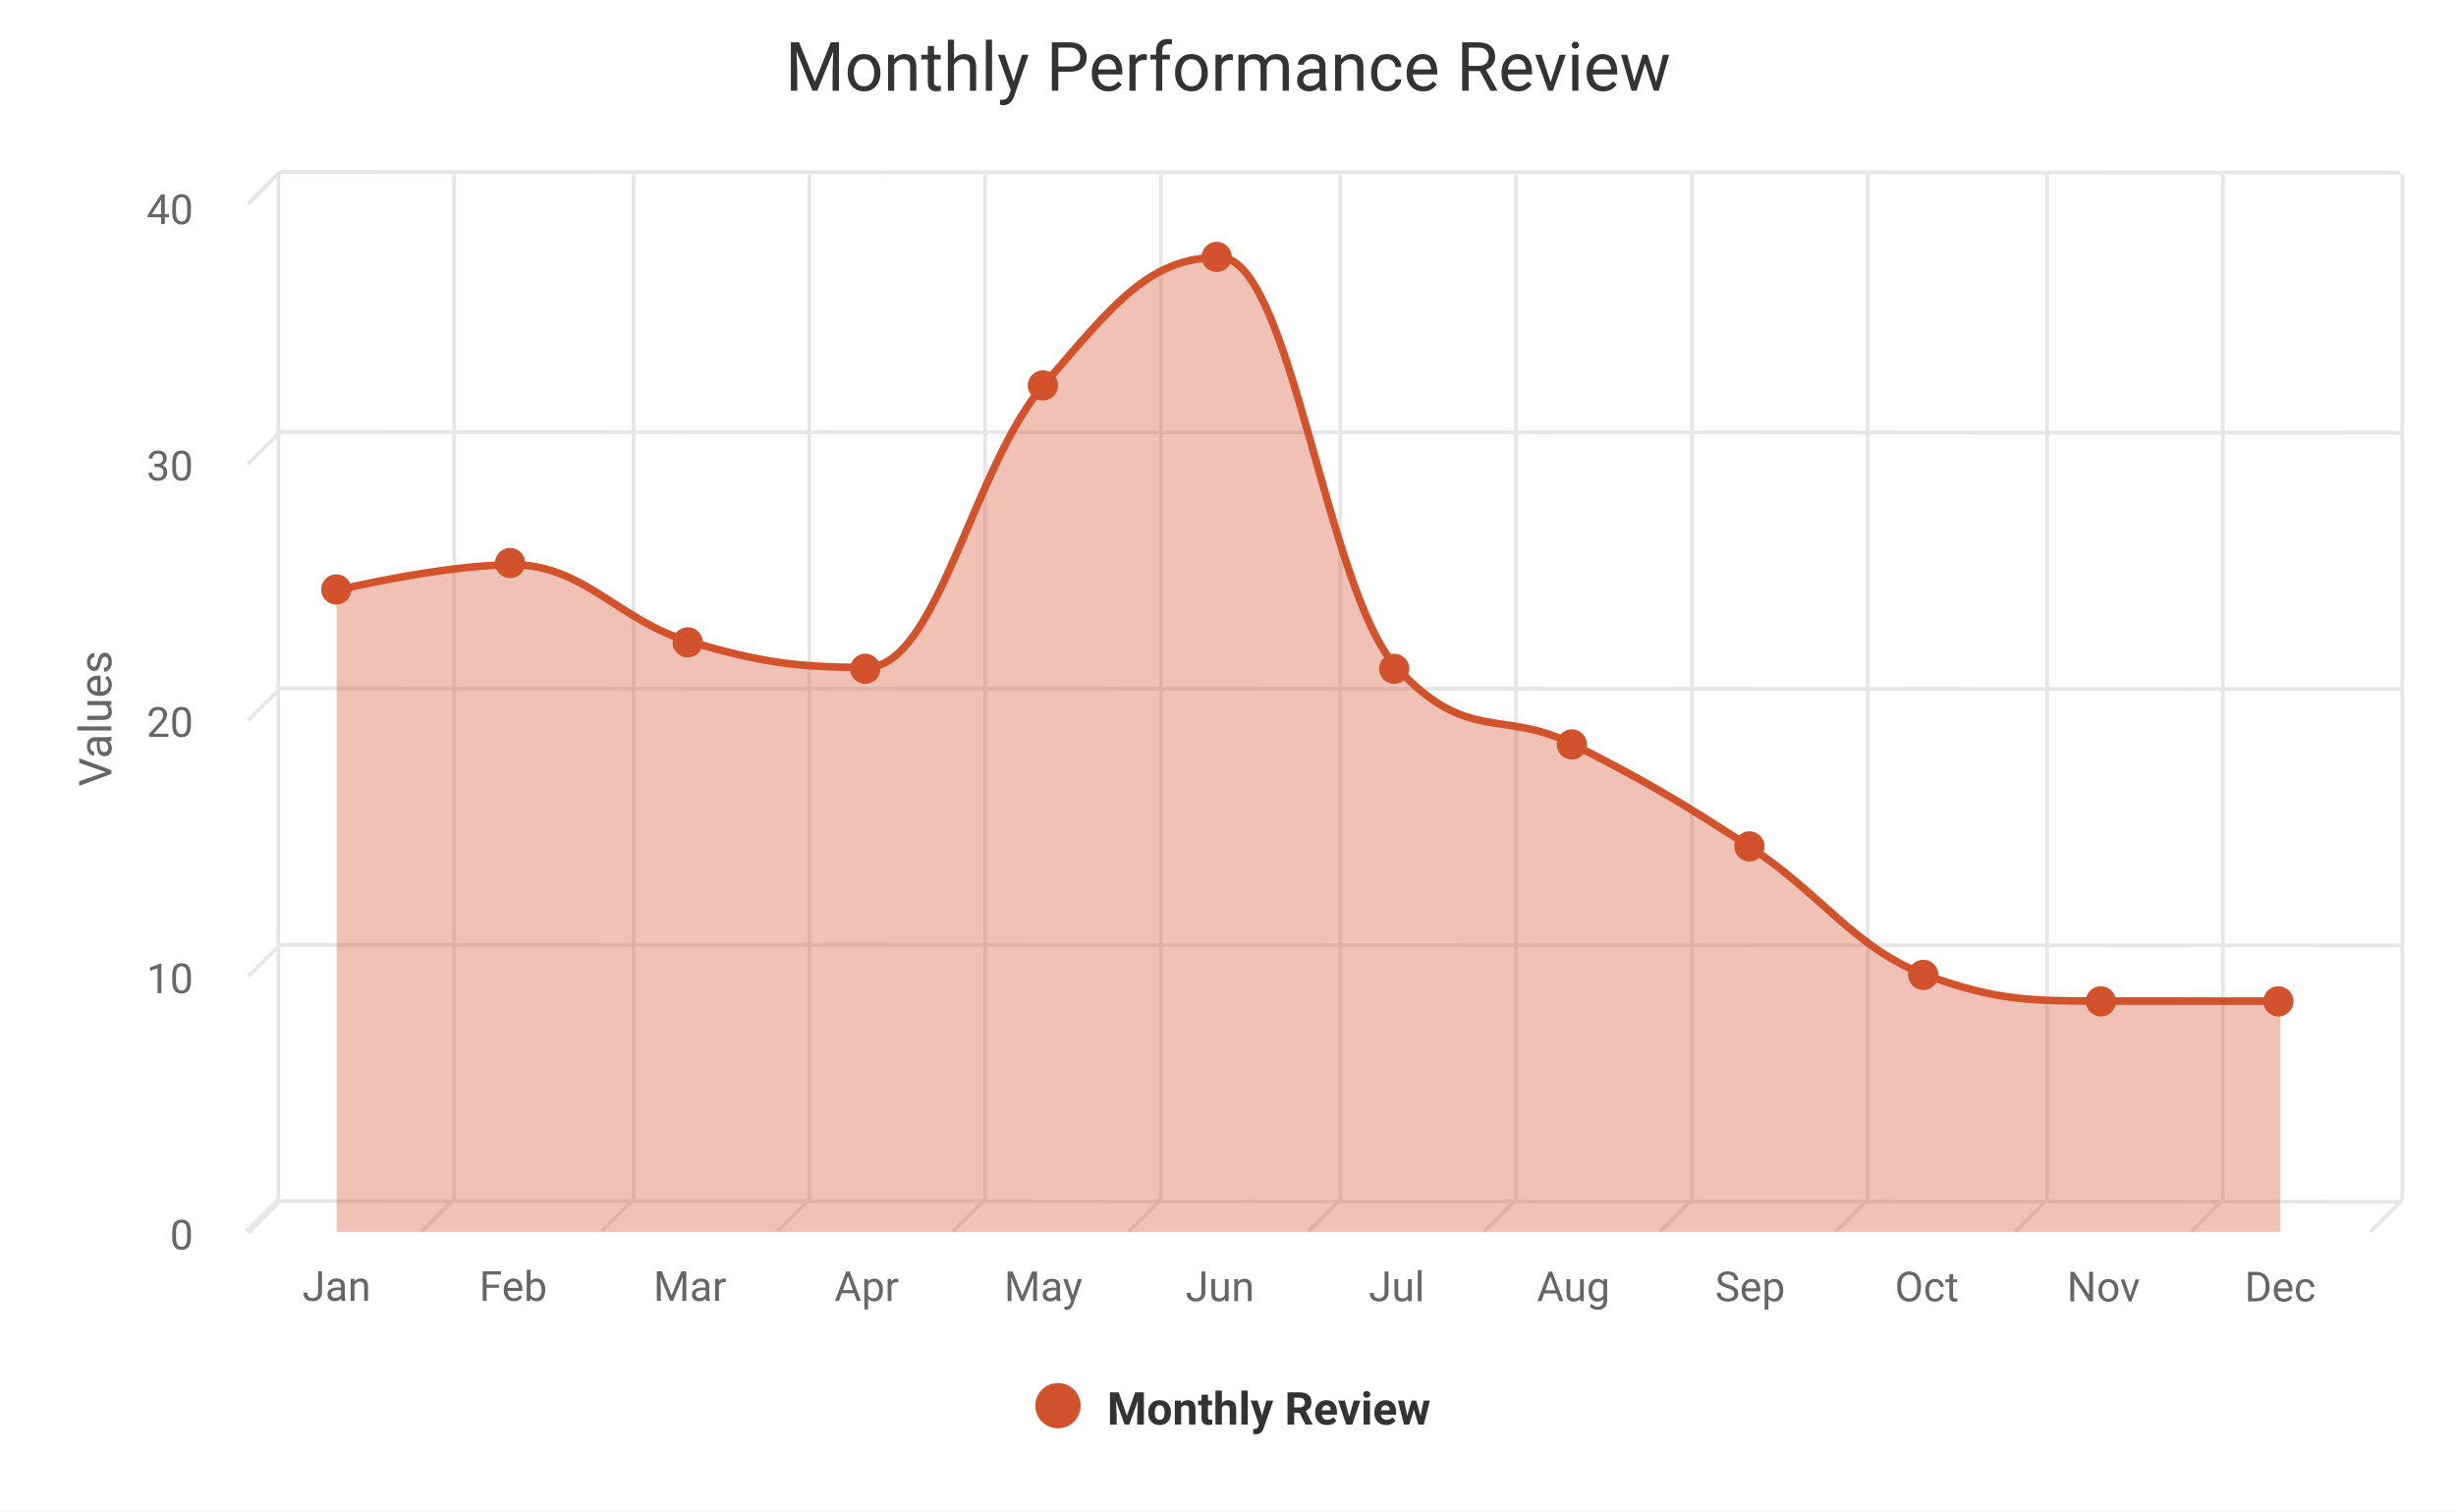
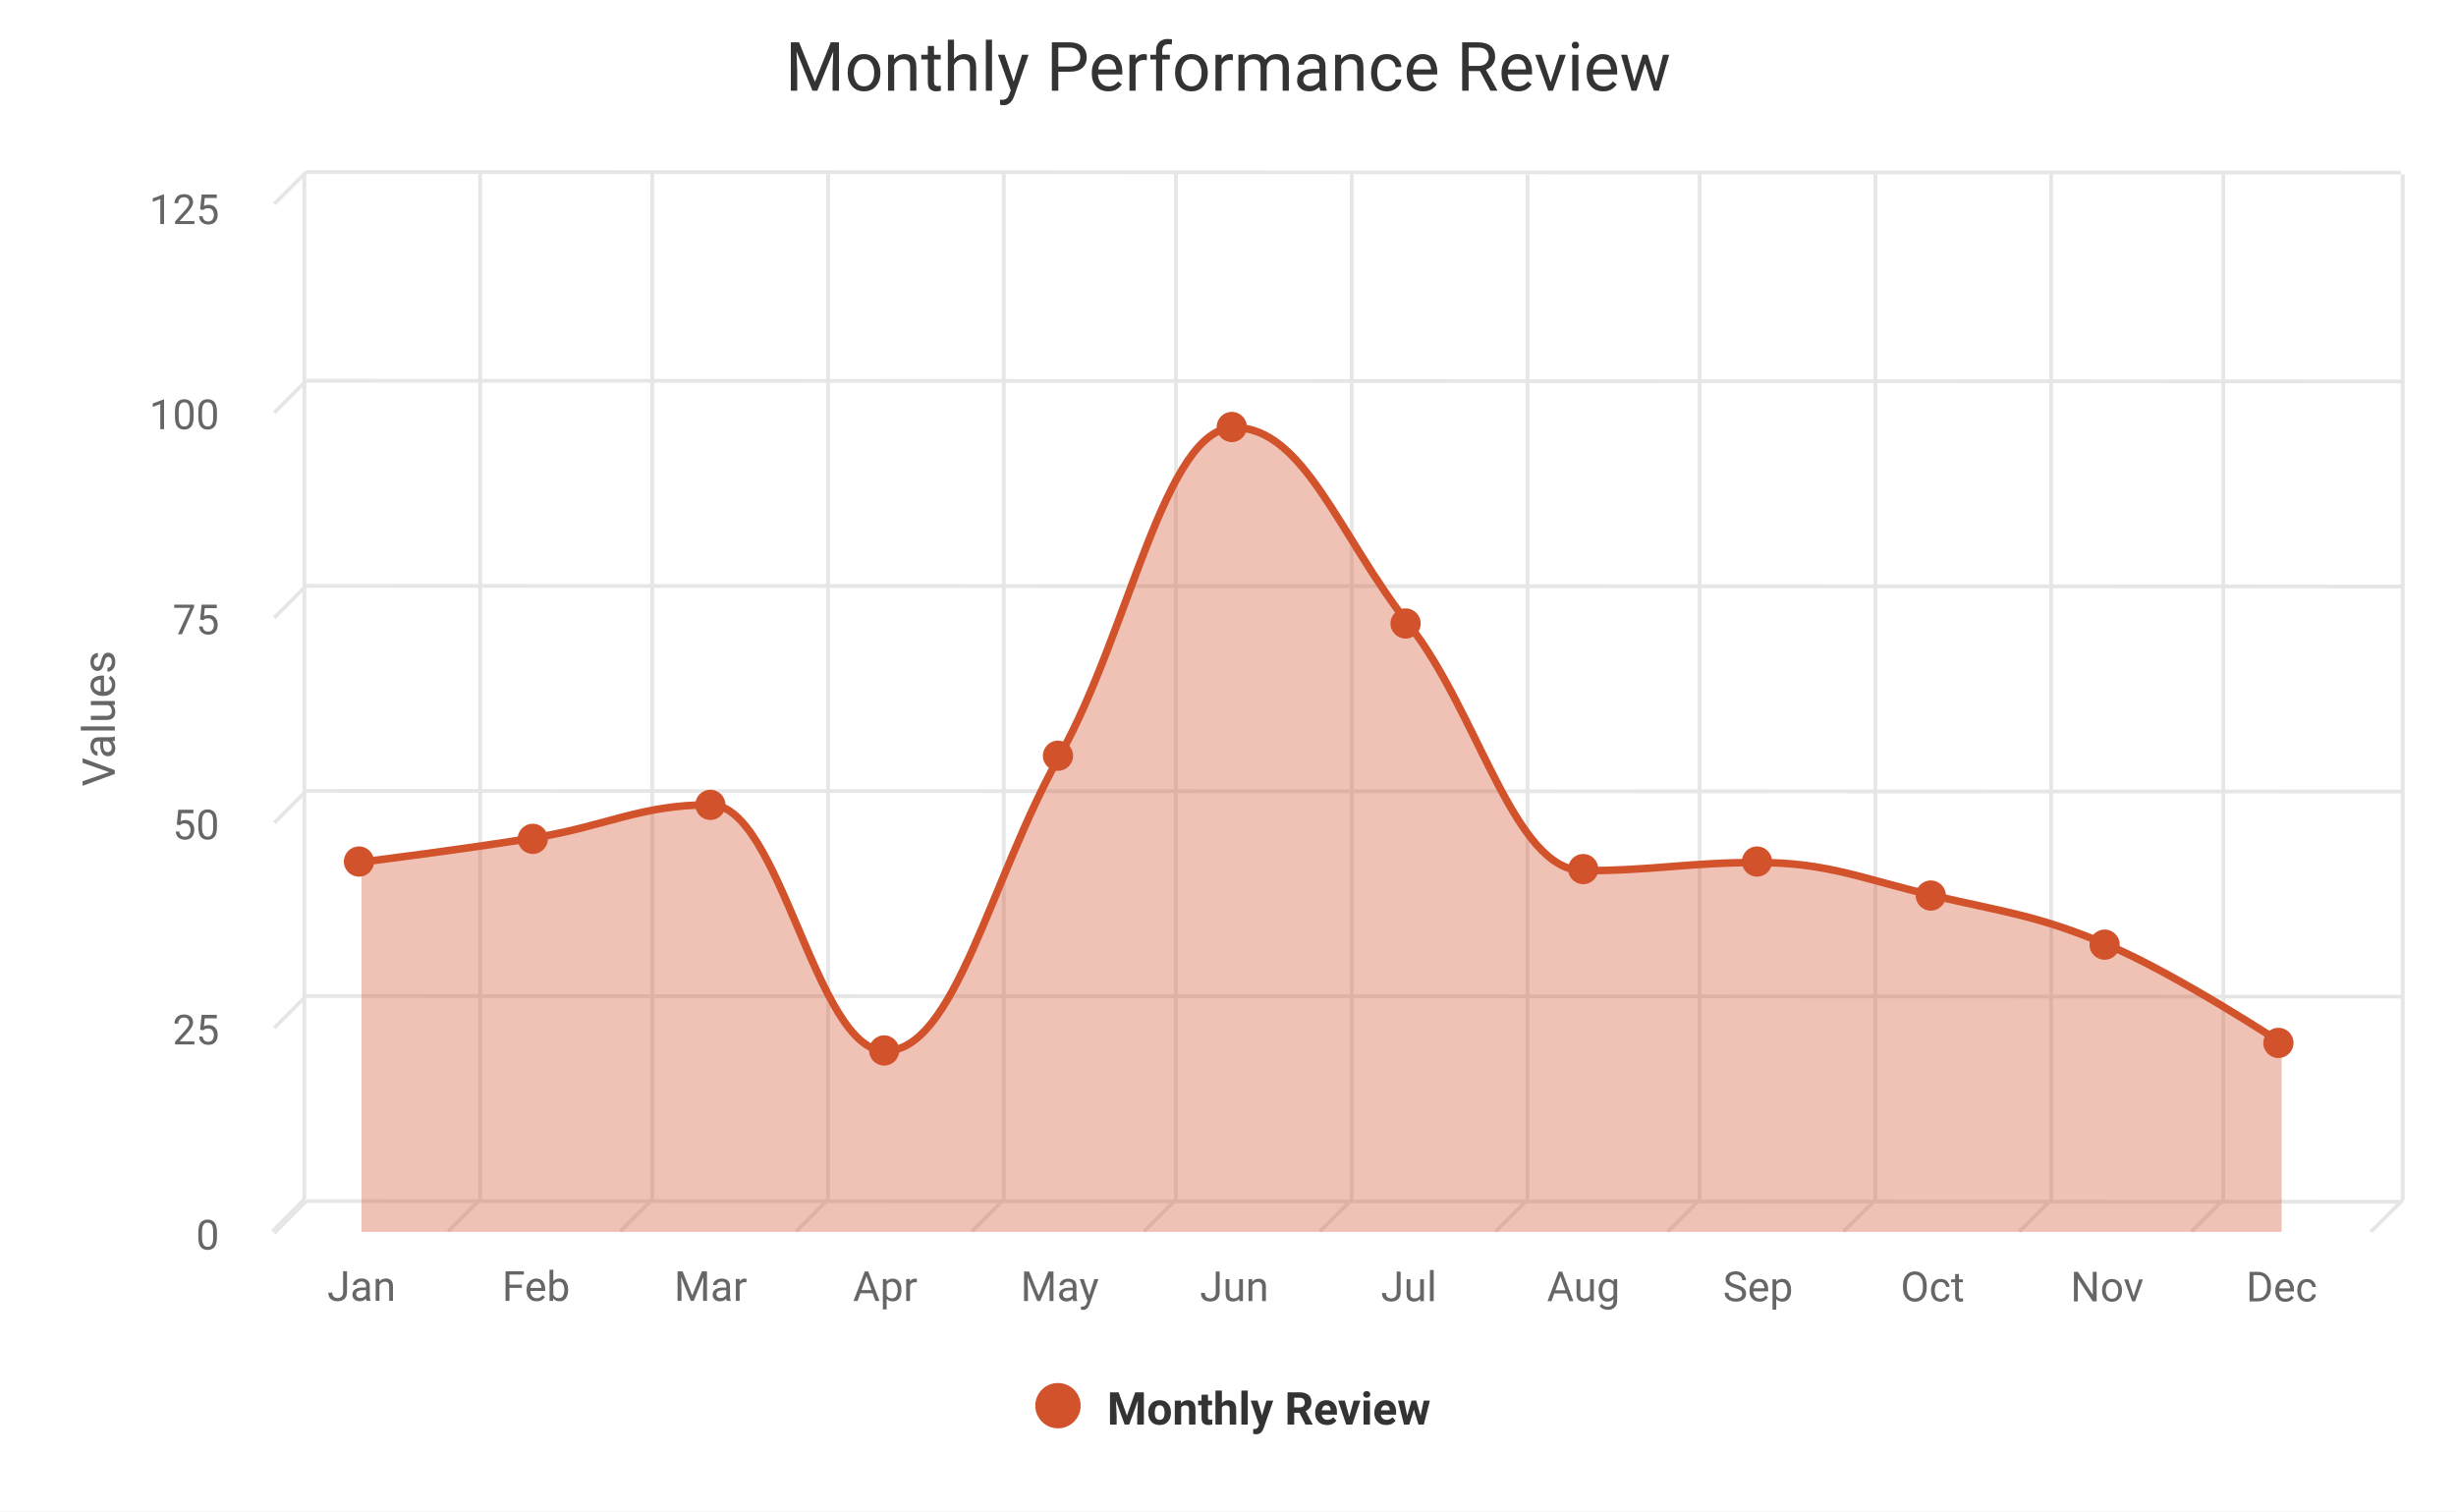
<svg xmlns="http://www.w3.org/2000/svg" version="1.1" class="highcharts-root" style="font-family: Roboto; font-size: 12px;" width="650" height="400" viewBox="0 0 650 400" aria-label="Interactive chart" aria-hidden="false">
  <defs aria-hidden="true">
-     <clipPath id="highcharts-rqmbkfw-4270-">
+     <clipPath id="highcharts-jren4wh-805-">
      <rect x="0" y="0" width="650" height="400" fill="none" />
    </clipPath>
-     <clipPath id="highcharts-rqmbkfw-4283-">
+     <clipPath id="highcharts-jren4wh-818-">
      <rect x="0" y="0" width="650" height="400" fill="none" />
    </clipPath>
  </defs>
  <rect fill="#ffffff" class="highcharts-background" x="0" y="0" width="650" height="400" rx="0" ry="0" aria-hidden="true" />
  <g stroke-linejoin="round" class="highcharts-3d-frame highcharts-3d-frame-bottom" data-z-index="-1000" aria-hidden="true">
-     <path fill="none" d="M 64.723 326.798 L 626.85 326.969 L 635.325 318.495 L 73.198 318.324 Z" visibility="hidden" />
-     <path fill="none" d="M 74.15 317.372 L 635.308 317.543 L 626.85 326 L 65.692 325.829 Z" />
-     <path fill="none" d="M 64.723 326.798 L 73.198 318.324 L 74.15 317.372 L 65.692 325.829 Z" visibility="hidden" />
-     <path fill="none" d="M 635.325 318.495 L 626.85 326.969 L 626.85 326 L 635.308 317.543 Z" />
-     <path fill="none" d="M 626.85 326.969 L 64.723 326.798 L 65.692 325.829 L 626.85 326 Z" />
-     <path fill="none" d="M 73.198 318.324 L 635.325 318.495 L 635.308 317.543 L 74.15 317.372 Z" visibility="hidden" />
+     <path fill="none" d="M 71.613 326.8 L 626.96 326.969 L 635.435 318.495 L 80.088 318.326 Z" visibility="hidden" />
+     <path fill="none" d="M 81.04 317.374 L 635.418 317.543 L 626.96 326 L 72.582 325.831 Z" />
+     <path fill="none" d="M 71.613 326.8 L 80.088 318.326 L 81.04 317.374 L 72.582 325.831 Z" visibility="hidden" />
+     <path fill="none" d="M 635.435 318.495 L 626.96 326.969 L 626.96 326 L 635.418 317.543 Z" />
+     <path fill="none" d="M 626.96 326.969 L 71.613 326.8 L 72.582 325.831 L 626.96 326 Z" />
+     <path fill="none" d="M 80.088 318.326 L 635.435 318.495 L 635.418 317.543 L 81.04 317.374 Z" visibility="hidden" />
  </g>
  <g stroke-linejoin="round" class="highcharts-3d-frame highcharts-3d-frame-left" data-z-index="-1000" aria-hidden="true">
-     <path fill="none" d="M 64.723 326.798 L 65.692 325.829 L 74.15 317.372 L 73.198 318.324 Z" visibility="hidden" />
-     <path fill="none" d="M 73.198 45.983 L 74.15 46 L 65.692 54.457 L 64.723 54.457 Z" />
-     <path fill="none" d="M 73.198 318.324 L 73.198 45.983 L 64.723 54.457 L 64.723 326.798 Z" visibility="hidden" />
-     <path fill="none" d="M 74.15 46 L 74.15 317.372 L 65.692 325.829 L 65.692 54.457 Z" />
-     <path fill="none" d="M 64.723 326.798 L 64.723 54.457 L 65.692 54.457 L 65.692 325.829 Z" />
-     <path fill="none" d="M 73.198 45.983 L 73.198 318.324 L 74.15 317.372 L 74.15 46 Z" visibility="hidden" />
+     <path fill="none" d="M 71.613 326.8 L 72.582 325.831 L 81.04 317.374 L 80.088 318.326 Z" visibility="hidden" />
+     <path fill="none" d="M 80.088 45.983 L 81.04 46 L 72.582 54.457 L 71.613 54.457 Z" />
+     <path fill="none" d="M 80.088 318.326 L 80.088 45.983 L 71.613 54.457 L 71.613 326.8 Z" visibility="hidden" />
+     <path fill="none" d="M 81.04 46 L 81.04 317.374 L 72.582 325.831 L 72.582 54.457 Z" />
+     <path fill="none" d="M 71.613 326.8 L 71.613 54.457 L 72.582 54.457 L 72.582 325.831 Z" />
+     <path fill="none" d="M 80.088 45.983 L 80.088 318.326 L 81.04 317.374 L 81.04 46 Z" visibility="hidden" />
  </g>
  <g stroke-linejoin="round" class="highcharts-3d-frame highcharts-3d-frame-back" data-z-index="-1000" aria-hidden="true">
-     <path fill="none" d="M 635.325 318.495 L 73.198 318.324 L 74.15 317.372 L 635.308 317.543 Z" visibility="hidden" />
-     <path fill="none" d="M 73.198 45.983 L 635.325 46.154 L 635.308 46.171 L 74.15 46 Z" />
-     <path fill="none" d="M 73.198 318.324 L 73.198 45.983 L 74.15 46 L 74.15 317.372 Z" visibility="hidden" />
-     <path fill="none" d="M 635.325 46.154 L 635.325 318.495 L 635.308 317.543 L 635.308 46.171 Z" />
-     <path fill="none" d="M 74.15 46 L 635.308 46.171 L 635.308 317.543 L 74.15 317.372 Z" />
-     <path fill="none" d="M 73.198 318.324 L 635.325 318.495 L 635.325 46.154 L 73.198 45.983 Z" visibility="hidden" />
+     <path fill="none" d="M 635.435 318.495 L 80.088 318.326 L 81.04 317.374 L 635.418 317.543 Z" visibility="hidden" />
+     <path fill="none" d="M 80.088 45.983 L 635.435 46.152 L 635.418 46.169 L 81.04 46 Z" />
+     <path fill="none" d="M 80.088 318.326 L 80.088 45.983 L 81.04 46 L 81.04 317.374 Z" visibility="hidden" />
+     <path fill="none" d="M 635.435 46.152 L 635.435 318.495 L 635.418 317.543 L 635.418 46.169 Z" />
+     <path fill="none" d="M 81.04 46 L 635.418 46.169 L 635.418 317.543 L 81.04 317.374 Z" />
+     <path fill="none" d="M 80.088 318.326 L 635.435 318.495 L 635.435 46.152 L 80.088 45.983 Z" visibility="hidden" />
  </g>
-   <rect fill="none" class="highcharts-plot-background" x="61" y="46" width="579" height="280" aria-hidden="true" />
+   <rect fill="none" class="highcharts-plot-background" x="68" y="46" width="572" height="280" aria-hidden="true" />
  <g class="highcharts-pane-group" data-z-index="0" aria-hidden="true" />
  <g class="highcharts-grid highcharts-xaxis-grid" data-z-index="1" aria-hidden="true">
-     <path fill="none" stroke="#e6e6e6" stroke-width="1" stroke-dasharray="none" data-z-index="1" class="highcharts-grid-line" d="M 120.187 46.014 L 120.187 317.386 M 111.728 325.843 L 120.187 317.386" opacity="1" />
-     <path fill="none" stroke="#e6e6e6" stroke-width="1" stroke-dasharray="none" data-z-index="1" class="highcharts-grid-line" d="M 167.677 46.028 L 167.677 317.4 M 159.218 325.858 L 167.677 317.4" opacity="1" />
-     <path fill="none" stroke="#e6e6e6" stroke-width="1" stroke-dasharray="none" data-z-index="1" class="highcharts-grid-line" d="M 214.197 46.043 L 214.197 317.414 M 205.739 325.872 L 214.197 317.414" opacity="1" />
-     <path fill="none" stroke="#e6e6e6" stroke-width="1" stroke-dasharray="none" data-z-index="1" class="highcharts-grid-line" d="M 260.718 46.057 L 260.718 317.429 M 252.26 325.886 L 260.718 317.429" opacity="1" />
-     <path fill="none" stroke="#e6e6e6" stroke-width="1" stroke-dasharray="none" data-z-index="1" class="highcharts-grid-line" d="M 307.239 46.071 L 307.239 317.443 M 298.781 325.9 L 307.239 317.443" opacity="1" />
-     <path fill="none" stroke="#e6e6e6" stroke-width="1" stroke-dasharray="none" data-z-index="1" class="highcharts-grid-line" d="M 354.729 46.085 L 354.729 317.457 M 346.271 325.915 L 354.729 317.457" opacity="1" />
-     <path fill="none" stroke="#e6e6e6" stroke-width="1" stroke-dasharray="none" data-z-index="1" class="highcharts-grid-line" d="M 401.25 46.1 L 401.25 317.471 M 392.792 325.929 L 401.25 317.471" opacity="1" />
-     <path fill="none" stroke="#e6e6e6" stroke-width="1" stroke-dasharray="none" data-z-index="1" class="highcharts-grid-line" d="M 447.771 46.114 L 447.771 317.486 M 439.312 325.943 L 447.771 317.486" opacity="1" />
-     <path fill="none" stroke="#e6e6e6" stroke-width="1" stroke-dasharray="none" data-z-index="1" class="highcharts-grid-line" d="M 494.292 46.128 L 494.292 317.5 M 485.833 325.957 L 494.292 317.5" opacity="1" />
-     <path fill="none" stroke="#e6e6e6" stroke-width="1" stroke-dasharray="none" data-z-index="1" class="highcharts-grid-line" d="M 541.782 46.142 L 541.782 317.514 M 533.323 325.972 L 541.782 317.514" opacity="1" />
-     <path fill="none" stroke="#e6e6e6" stroke-width="1" stroke-dasharray="none" data-z-index="1" class="highcharts-grid-line" d="M 588.303 46.157 L 588.303 317.528 M 579.844 325.986 L 588.303 317.528" opacity="1" />
-     <path fill="none" stroke="#e6e6e6" stroke-width="1" stroke-dasharray="none" data-z-index="1" class="highcharts-grid-line" d="M 635.793 46.171 L 635.793 317.543 M 627.334 326 L 635.793 317.543" opacity="1" />
-     <path fill="none" stroke="#e6e6e6" stroke-width="1" stroke-dasharray="none" data-z-index="1" class="highcharts-grid-line" d="M 73.666 46 L 73.666 317.372 M 65.207 325.829 L 73.666 317.372" opacity="1" />
+     <path fill="none" stroke="#e6e6e6" stroke-width="1" stroke-dasharray="none" data-z-index="1" class="highcharts-grid-line" d="M 127.077 46.014 L 127.077 317.388 M 118.618 325.845 L 127.077 317.388" opacity="1" />
+     <path fill="none" stroke="#e6e6e6" stroke-width="1" stroke-dasharray="none" data-z-index="1" class="highcharts-grid-line" d="M 172.629 46.028 L 172.629 317.402 M 164.17 325.859 L 172.629 317.402" opacity="1" />
+     <path fill="none" stroke="#e6e6e6" stroke-width="1" stroke-dasharray="none" data-z-index="1" class="highcharts-grid-line" d="M 219.15 46.042 L 219.15 317.416 M 210.692 325.873 L 219.15 317.416" opacity="1" />
+     <path fill="none" stroke="#e6e6e6" stroke-width="1" stroke-dasharray="none" data-z-index="1" class="highcharts-grid-line" d="M 265.671 46.056 L 265.671 317.43 M 257.213 325.887 L 265.671 317.43" opacity="1" />
+     <path fill="none" stroke="#e6e6e6" stroke-width="1" stroke-dasharray="none" data-z-index="1" class="highcharts-grid-line" d="M 311.224 46.07 L 311.224 317.444 M 302.765 325.901 L 311.224 317.444" opacity="1" />
+     <path fill="none" stroke="#e6e6e6" stroke-width="1" stroke-dasharray="none" data-z-index="1" class="highcharts-grid-line" d="M 357.745 46.084 L 357.745 317.458 M 349.286 325.915 L 357.745 317.458" opacity="1" />
+     <path fill="none" stroke="#e6e6e6" stroke-width="1" stroke-dasharray="none" data-z-index="1" class="highcharts-grid-line" d="M 404.266 46.098 L 404.266 317.472 M 395.807 325.93 L 404.266 317.472" opacity="1" />
+     <path fill="none" stroke="#e6e6e6" stroke-width="1" stroke-dasharray="none" data-z-index="1" class="highcharts-grid-line" d="M 449.818 46.112 L 449.818 317.486 M 441.359 325.943 L 449.818 317.486" opacity="1" />
+     <path fill="none" stroke="#e6e6e6" stroke-width="1" stroke-dasharray="none" data-z-index="1" class="highcharts-grid-line" d="M 496.339 46.127 L 496.339 317.5 M 487.881 325.958 L 496.339 317.5" opacity="1" />
+     <path fill="none" stroke="#e6e6e6" stroke-width="1" stroke-dasharray="none" data-z-index="1" class="highcharts-grid-line" d="M 542.86 46.141 L 542.86 317.514 M 534.402 325.972 L 542.86 317.514" opacity="1" />
+     <path fill="none" stroke="#e6e6e6" stroke-width="1" stroke-dasharray="none" data-z-index="1" class="highcharts-grid-line" d="M 588.412 46.155 L 588.412 317.528 M 579.954 325.986 L 588.412 317.528" opacity="1" />
+     <path fill="none" stroke="#e6e6e6" stroke-width="1" stroke-dasharray="none" data-z-index="1" class="highcharts-grid-line" d="M 635.903 46.169 L 635.903 317.543 M 627.444 326 L 635.903 317.543" opacity="1" />
+     <path fill="none" stroke="#e6e6e6" stroke-width="1" stroke-dasharray="none" data-z-index="1" class="highcharts-grid-line" d="M 80.556 46 L 80.556 317.374 M 72.097 325.831 L 80.556 317.374" opacity="1" />
  </g>
  <g class="highcharts-grid highcharts-zaxis-grid" data-z-index="1" aria-hidden="true" />
  <g class="highcharts-grid highcharts-yaxis-grid" data-z-index="1" aria-hidden="true">
-     <path fill="none" stroke="#e6e6e6" stroke-width="1" stroke-dasharray="none" data-z-index="1" class="highcharts-grid-line" d="M 74.15 317.856 L 635.308 318.027 M 65.692 326.314 L 74.15 317.856" opacity="1" />
-     <path fill="none" stroke="#e6e6e6" stroke-width="1" stroke-dasharray="none" data-z-index="1" class="highcharts-grid-line" d="M 74.15 250.013 L 635.308 250.184 M 65.692 258.471 L 74.15 250.013" opacity="1" />
-     <path fill="none" stroke="#e6e6e6" stroke-width="1" stroke-dasharray="none" data-z-index="1" class="highcharts-grid-line" d="M 74.15 182.17 L 635.308 182.341 M 65.692 190.628 L 74.15 182.17" opacity="1" />
-     <path fill="none" stroke="#e6e6e6" stroke-width="1" stroke-dasharray="none" data-z-index="1" class="highcharts-grid-line" d="M 74.15 114.328 L 635.308 114.498 M 65.692 122.785 L 74.15 114.328" opacity="1" />
-     <path fill="none" stroke="#e6e6e6" stroke-width="1" stroke-dasharray="none" data-z-index="1" class="highcharts-grid-line" d="M 74.15 45.515 L 635.308 45.686 M 65.692 53.973 L 74.15 45.515" opacity="1" />
+     <path fill="none" stroke="#e6e6e6" stroke-width="1" stroke-dasharray="none" data-z-index="1" class="highcharts-grid-line" d="M 81.04 317.858 L 635.418 318.027 M 72.582 326.316 L 81.04 317.858" opacity="1" />
+     <path fill="none" stroke="#e6e6e6" stroke-width="1" stroke-dasharray="none" data-z-index="1" class="highcharts-grid-line" d="M 81.04 263.584 L 635.418 263.752 M 72.582 272.041 L 81.04 263.584" opacity="1" />
+     <path fill="none" stroke="#e6e6e6" stroke-width="1" stroke-dasharray="none" data-z-index="1" class="highcharts-grid-line" d="M 81.04 209.309 L 635.418 209.478 M 72.582 217.766 L 81.04 209.309" opacity="1" />
+     <path fill="none" stroke="#e6e6e6" stroke-width="1" stroke-dasharray="none" data-z-index="1" class="highcharts-grid-line" d="M 81.04 155.034 L 635.418 155.203 M 72.582 163.491 L 81.04 155.034" opacity="1" />
+     <path fill="none" stroke="#e6e6e6" stroke-width="1" stroke-dasharray="none" data-z-index="1" class="highcharts-grid-line" d="M 81.04 100.759 L 635.418 100.928 M 72.582 109.217 L 81.04 100.759" opacity="1" />
+     <path fill="none" stroke="#e6e6e6" stroke-width="1" stroke-dasharray="none" data-z-index="1" class="highcharts-grid-line" d="M 81.04 45.515 L 635.418 45.684 M 72.582 53.973 L 81.04 45.515" opacity="1" />
  </g>
-   <rect fill="none" class="highcharts-plot-border" data-z-index="1" x="61" y="46" width="579" height="280" aria-hidden="true" />
+   <rect fill="none" class="highcharts-plot-border" data-z-index="1" x="68" y="46" width="572" height="280" aria-hidden="true" />
  <g class="highcharts-axis highcharts-xaxis" data-z-index="2" aria-hidden="true">
    <path fill="none" class="highcharts-axis-line" stroke="#ccd6eb" stroke-width="1" data-z-index="7" d="M 0 0" />
  </g>
  <g class="highcharts-axis highcharts-zaxis" data-z-index="2" aria-hidden="true">
    <path fill="none" class="highcharts-axis-line" data-z-index="7" d="M 0 0" />
  </g>
  <g class="highcharts-axis highcharts-yaxis" data-z-index="2" aria-hidden="true">
-     <text x="29.478" data-z-index="7" text-anchor="middle" transform="translate(0,0) rotate(270 29.47804 190.1432)" class="highcharts-axis-title" style="color: rgb(102, 102, 102); fill: rgb(102, 102, 102);" y="190.143" z="12.637">Values</text>
+     <text x="30.385" data-z-index="7" text-anchor="middle" transform="translate(0,0) rotate(270 30.3852 190.1442)" class="highcharts-axis-title" style="color: rgb(102, 102, 102); fill: rgb(102, 102, 102);" y="190.144" z="12.577">Values</text>
    <path fill="none" class="highcharts-axis-line" data-z-index="7" d="M 0 0" />
  </g>
  <g class="highcharts-series-group" data-z-index="3" aria-hidden="false">
-     <g class="highcharts-series highcharts-series-0 highcharts-areaspline-series" data-z-index="0.1" opacity="1" transform="translate(61,46) scale(1 1)" clip-path="url(#highcharts-rqmbkfw-4283-)" aria-hidden="true">
-       <path fill="rgb(209,82,43)" fill-opacity="0.35" d="M 28.073 110.229 C 28.073 110.229 56.131 103.459 74.836 103.459 C 93.542 103.459 102.894 118.393 121.6 123.826 C 140.305 129.259 149.658 130.624 168.363 130.624 C 187.068 130.624 196.421 77.716 215.126 56.011 C 233.831 34.307 243.184 22.104 261.889 22.104 C 280.594 22.104 289.947 110.3 308.652 130.667 C 327.358 151.034 336.71 141.531 355.415 151.034 C 374.121 160.538 383.473 165.968 402.179 178.186 C 420.884 190.403 430.237 205.323 448.942 212.121 C 467.647 218.92 477 218.906 495.705 218.92 C 514.41 218.934 542.468 218.934 542.468 218.934 L 542.468 280 C 542.468 280 514.41 280 495.705 280 C 477 280 467.647 280 448.942 280 C 430.237 280 420.884 280 402.179 280 C 383.473 280 374.121 280 355.415 280 C 336.71 280 327.358 280 308.652 280 C 289.947 280 280.594 280 261.889 280 C 243.184 280 233.831 280 215.126 280 C 196.421 280 187.068 280 168.363 280 C 149.658 280 140.305 280 121.6 280 C 102.894 280 93.542 280 74.836 280 C 56.131 280 28.073 280 28.073 280 Z" class="highcharts-area" data-z-index="0" />
-       <path fill="none" d="M 28.073 110.229 C 28.073 110.229 56.131 103.459 74.836 103.459 C 93.542 103.459 102.894 118.393 121.6 123.826 C 140.305 129.259 149.658 130.624 168.363 130.624 C 187.068 130.624 196.421 77.716 215.126 56.011 C 233.831 34.307 243.184 22.104 261.889 22.104 C 280.594 22.104 289.947 110.3 308.652 130.667 C 327.358 151.034 336.71 141.531 355.415 151.034 C 374.121 160.538 383.473 165.968 402.179 178.186 C 420.884 190.403 430.237 205.323 448.942 212.121 C 467.647 218.92 477 218.906 495.705 218.92 C 514.41 218.934 542.468 218.934 542.468 218.934" class="highcharts-graph" data-z-index="1" stroke="#d1522b" stroke-width="2" stroke-linejoin="round" stroke-linecap="round" />
+     <g class="highcharts-series highcharts-series-0 highcharts-areaspline-series" data-z-index="0.1" opacity="1" transform="translate(68,46) scale(1 1)" clip-path="url(#highcharts-jren4wh-818-)" aria-hidden="true">
+       <path fill="rgb(209,82,43)" fill-opacity="0.35" d="M 27.681 182.144 C 27.681 182.144 55.4 178.678 73.879 175.645 C 92.358 172.611 101.598 166.975 120.077 166.975 C 138.556 166.975 147.796 232.119 166.275 232.119 C 184.755 232.119 193.994 186.97 212.473 153.977 C 230.953 120.984 240.192 67.152 258.672 67.152 C 277.151 67.152 286.39 95.817 304.87 119.269 C 323.349 142.722 332.589 184.413 351.068 184.413 C 369.547 184.413 378.787 182.256 397.266 182.256 C 415.745 182.256 424.985 186.607 443.464 190.954 C 461.943 195.302 471.183 196.173 489.662 203.994 C 508.142 211.815 535.861 230.06 535.861 230.06 L 535.861 280 C 535.861 280 508.142 280 489.662 280 C 471.183 280 461.943 280 443.464 280 C 424.985 280 415.745 280 397.266 280 C 378.787 280 369.547 280 351.068 280 C 332.589 280 323.349 280 304.87 280 C 286.39 280 277.151 280 258.672 280 C 240.192 280 230.953 280 212.473 280 C 193.994 280 184.755 280 166.275 280 C 147.796 280 138.556 280 120.077 280 C 101.598 280 92.358 280 73.879 280 C 55.4 280 27.681 280 27.681 280 Z" class="highcharts-area" data-z-index="0" />
+       <path fill="none" d="M 27.681 182.144 C 27.681 182.144 55.4 178.678 73.879 175.645 C 92.358 172.611 101.598 166.975 120.077 166.975 C 138.556 166.975 147.796 232.119 166.275 232.119 C 184.755 232.119 193.994 186.97 212.473 153.977 C 230.953 120.984 240.192 67.152 258.672 67.152 C 277.151 67.152 286.39 95.817 304.87 119.269 C 323.349 142.722 332.589 184.413 351.068 184.413 C 369.547 184.413 378.787 182.256 397.266 182.256 C 415.745 182.256 424.985 186.607 443.464 190.954 C 461.943 195.302 471.183 196.173 489.662 203.994 C 508.142 211.815 535.861 230.06 535.861 230.06" class="highcharts-graph" data-z-index="1" stroke="#d1522b" stroke-width="2" stroke-linejoin="round" stroke-linecap="round" />
    </g>
-     <g class="highcharts-markers highcharts-series-0 highcharts-areaspline-series" data-z-index="0.1" opacity="1" transform="translate(61,46) scale(1 1)" clip-path="none" aria-hidden="false">
-       <path fill="#d1522b" d="M 28 114 A 4 4 0 1 1 28.004 114 Z" opacity="1" class="highcharts-point" tabindex="-1" role="img" aria-label="Jan, 25 units. Monthly Review." style="outline: none;" />
-       <path fill="#d1522b" d="M 74 107 A 4 4 0 1 1 74.004 107 Z" opacity="1" class="highcharts-point" tabindex="-1" role="img" aria-label="Feb, 26 units. Monthly Review." style="outline: none;" />
-       <path fill="#d1522b" d="M 121 128 A 4 4 0 1 1 121.004 128 Z" opacity="1" class="highcharts-point" tabindex="-1" role="img" aria-label="Mar, 23 units. Monthly Review." style="outline: none;" />
-       <path fill="#d1522b" d="M 168 135 A 4 4 0 1 1 168.004 135 Z" opacity="1" class="highcharts-point" tabindex="-1" role="img" aria-label="Apr, 22 units. Monthly Review." style="outline: none;" />
-       <path fill="#d1522b" d="M 215 60 A 4 4 0 1 1 215.004 60 Z" opacity="1" class="highcharts-point" tabindex="-1" role="img" aria-label="May, 33 units. Monthly Review." style="outline: none;" />
-       <path fill="#d1522b" d="M 261 26 A 4 4 0 1 1 261.004 26 Z" opacity="1" class="highcharts-point" tabindex="-1" role="img" aria-label="Jun, 38 units. Monthly Review." style="outline: none;" />
-       <path fill="#d1522b" d="M 308 135 A 4 4 0 1 1 308.004 135 Z" opacity="1" class="highcharts-point" tabindex="-1" role="img" aria-label="Jul, 22 units. Monthly Review." style="outline: none;" />
-       <path fill="#d1522b" d="M 355 155 A 4 4 0 1 1 355.004 155 Z" opacity="1" class="highcharts-point" tabindex="-1" role="img" aria-label="Aug, 19 units. Monthly Review." style="outline: none;" />
-       <path fill="#d1522b" d="M 402 182 A 4 4 0 1 1 402.004 182 Z" opacity="1" class="highcharts-point" tabindex="-1" role="img" aria-label="Sep, 15 units. Monthly Review." style="outline: none;" />
-       <path fill="#d1522b" d="M 448 216 A 4 4 0 1 1 448.004 216 Z" opacity="1" class="highcharts-point" tabindex="-1" role="img" aria-label="Oct, 10 units. Monthly Review." style="outline: none;" />
-       <path fill="#d1522b" d="M 495 223 A 4 4 0 1 1 495.004 223 Z" opacity="1" class="highcharts-point" tabindex="-1" role="img" aria-label="Nov, 9 units. Monthly Review." style="outline: none;" />
-       <path fill="#d1522b" d="M 542 223 A 4 4 0 1 1 542.004 223 Z" opacity="1" class="highcharts-point" tabindex="-1" role="img" aria-label="Dec, 9 units. Monthly Review." style="outline: none;" />
+     <g class="highcharts-markers highcharts-series-0 highcharts-areaspline-series" data-z-index="0.1" opacity="1" transform="translate(68,46) scale(1 1)" clip-path="none" aria-hidden="false">
+       <path fill="#d1522b" d="M 27 186 A 4 4 0 1 1 27.004 186 Z" opacity="1" class="highcharts-point" tabindex="-1" role="img" aria-label="Jan, 45 units. Monthly Review." style="outline: none;" />
+       <path fill="#d1522b" d="M 73 180 A 4 4 0 1 1 73.004 180 Z" opacity="1" class="highcharts-point" tabindex="-1" role="img" aria-label="Feb, 48 units. Monthly Review." style="outline: none;" />
+       <path fill="#d1522b" d="M 120 171 A 4 4 0 1 1 120.004 171 Z" opacity="1" class="highcharts-point" tabindex="-1" role="img" aria-label="Mar, 52 units. Monthly Review." style="outline: none;" />
+       <path fill="#d1522b" d="M 166 236 A 4 4 0 1 1 166.004 236 Z" opacity="1" class="highcharts-point" tabindex="-1" role="img" aria-label="Apr, 22 units. Monthly Review." style="outline: none;" />
+       <path fill="#d1522b" d="M 212 158 A 4 4 0 1 1 212.004 158 Z" opacity="1" class="highcharts-point" tabindex="-1" role="img" aria-label="May, 58 units. Monthly Review." style="outline: none;" />
+       <path fill="#d1522b" d="M 258 71 A 4 4 0 1 1 258.004 71 Z" opacity="1" class="highcharts-point" tabindex="-1" role="img" aria-label="Jun, 98 units. Monthly Review." style="outline: none;" />
+       <path fill="#d1522b" d="M 304 123 A 4 4 0 1 1 304.004 123 Z" opacity="1" class="highcharts-point" tabindex="-1" role="img" aria-label="Jul, 74 units. Monthly Review." style="outline: none;" />
+       <path fill="#d1522b" d="M 351 188 A 4 4 0 1 1 351.004 188 Z" opacity="1" class="highcharts-point" tabindex="-1" role="img" aria-label="Aug, 44 units. Monthly Review." style="outline: none;" />
+       <path fill="#d1522b" d="M 397 186 A 4 4 0 1 1 397.004 186 Z" opacity="1" class="highcharts-point" tabindex="-1" role="img" aria-label="Sep, 45 units. Monthly Review." style="outline: none;" />
+       <path fill="#d1522b" d="M 443 195 A 4 4 0 1 1 443.004 195 Z" opacity="1" class="highcharts-point" tabindex="-1" role="img" aria-label="Oct, 41 units. Monthly Review." style="outline: none;" />
+       <path fill="#d1522b" d="M 489 208 A 4 4 0 1 1 489.004 208 Z" opacity="1" class="highcharts-point" tabindex="-1" role="img" aria-label="Nov, 35 units. Monthly Review." style="outline: none;" />
+       <path fill="#d1522b" d="M 535 234 A 4 4 0 1 1 535.004 234 Z" opacity="1" class="highcharts-point" tabindex="-1" role="img" aria-label="Dec, 23 units. Monthly Review." style="outline: none;" />
    </g>
  </g>
  <text x="325" text-anchor="middle" class="highcharts-title" data-z-index="4" style="color: rgb(51, 51, 51); font-size: 18px; fill: rgb(51, 51, 51);" y="24" aria-hidden="true">Monthly Performance Review</text>
  <text x="325" text-anchor="middle" class="highcharts-subtitle" data-z-index="4" style="color: rgb(102, 102, 102); fill: rgb(102, 102, 102);" y="45" aria-hidden="true" />
  <text x="10" text-anchor="start" class="highcharts-caption" data-z-index="4" style="color: rgb(102, 102, 102); fill: rgb(102, 102, 102);" y="397" aria-hidden="true" />
  <g class="highcharts-legend highcharts-no-tooltip" data-z-index="7" transform="translate(264,359)" aria-hidden="true">
    <rect fill="none" class="highcharts-legend-box" rx="0" ry="0" x="0" y="0" width="121" height="26" />
    <g data-z-index="1">
      <g>
        <g class="highcharts-legend-item highcharts-areaspline-series highcharts-color-undefined highcharts-series-0" data-z-index="1" transform="translate(8,3)">
          <text x="21" text-anchor="start" data-z-index="2" y="15" style="color: rgb(51, 51, 51); cursor: pointer; font-size: 12px; font-weight: bold; fill: rgb(51, 51, 51);">Monthly Review</text>
          <rect x="2" y="4" width="12" height="12" fill="#d1522b" rx="6" ry="6" class="highcharts-point" data-z-index="3" />
        </g>
      </g>
    </g>
  </g>
  <g class="highcharts-axis-labels highcharts-xaxis-labels" data-z-index="7" aria-hidden="true">
-     <text x="89.073" style="color: rgb(102, 102, 102); cursor: default; font-size: 11px; fill: rgb(102, 102, 102);" text-anchor="middle" transform="translate(0,0)" y="344.253" z="14.598" opacity="1">Jan</text>
-     <text x="135.836" style="color: rgb(102, 102, 102); cursor: default; font-size: 11px; fill: rgb(102, 102, 102);" text-anchor="middle" transform="translate(0,0)" y="344.268" z="13.782" opacity="1">Feb</text>
-     <text x="182.6" style="color: rgb(102, 102, 102); cursor: default; font-size: 11px; fill: rgb(102, 102, 102);" text-anchor="middle" transform="translate(0,0)" y="344.282" z="12.966" opacity="1">Mar</text>
-     <text x="229.363" style="color: rgb(102, 102, 102); cursor: default; font-size: 11px; fill: rgb(102, 102, 102);" text-anchor="middle" transform="translate(0,0)" y="344.296" z="12.149" opacity="1">Apr</text>
-     <text x="276.126" style="color: rgb(102, 102, 102); cursor: default; font-size: 11px; fill: rgb(102, 102, 102);" text-anchor="middle" transform="translate(0,0)" y="344.31" z="11.333" opacity="1">May</text>
-     <text x="322.889" style="color: rgb(102, 102, 102); cursor: default; font-size: 11px; fill: rgb(102, 102, 102);" text-anchor="middle" transform="translate(0,0)" y="344.325" z="10.517" opacity="1">Jun</text>
-     <text x="369.652" style="color: rgb(102, 102, 102); cursor: default; font-size: 11px; fill: rgb(102, 102, 102);" text-anchor="middle" transform="translate(0,0)" y="344.339" z="9.701" opacity="1">Jul</text>
-     <text x="416.415" style="color: rgb(102, 102, 102); cursor: default; font-size: 11px; fill: rgb(102, 102, 102);" text-anchor="middle" transform="translate(0,0)" y="344.353" z="8.885" opacity="1">Aug</text>
-     <text x="463.179" style="color: rgb(102, 102, 102); cursor: default; font-size: 11px; fill: rgb(102, 102, 102);" text-anchor="middle" transform="translate(0,0)" y="344.367" z="8.069" opacity="1">Sep</text>
-     <text x="509.942" style="color: rgb(102, 102, 102); cursor: default; font-size: 11px; fill: rgb(102, 102, 102);" text-anchor="middle" transform="translate(0,0)" y="344.382" z="7.253" opacity="1">Oct</text>
-     <text x="556.705" style="color: rgb(102, 102, 102); cursor: default; font-size: 11px; fill: rgb(102, 102, 102);" text-anchor="middle" transform="translate(0,0)" y="344.396" z="6.437" opacity="1">Nov</text>
-     <text x="603.468" style="color: rgb(102, 102, 102); cursor: default; font-size: 11px; fill: rgb(102, 102, 102);" text-anchor="middle" transform="translate(0,0)" y="344.41" z="5.62" opacity="1">Dec</text>
+     <text x="95.681" style="color: rgb(102, 102, 102); cursor: default; font-size: 11px; fill: rgb(102, 102, 102);" text-anchor="middle" transform="translate(0,0)" y="344.256" z="14.542" opacity="1">Jan</text>
+     <text x="141.879" style="color: rgb(102, 102, 102); cursor: default; font-size: 11px; fill: rgb(102, 102, 102);" text-anchor="middle" transform="translate(0,0)" y="344.27" z="13.736" opacity="1">Feb</text>
+     <text x="188.077" style="color: rgb(102, 102, 102); cursor: default; font-size: 11px; fill: rgb(102, 102, 102);" text-anchor="middle" transform="translate(0,0)" y="344.284" z="12.929" opacity="1">Mar</text>
+     <text x="234.275" style="color: rgb(102, 102, 102); cursor: default; font-size: 11px; fill: rgb(102, 102, 102);" text-anchor="middle" transform="translate(0,0)" y="344.298" z="12.123" opacity="1">Apr</text>
+     <text x="280.473" style="color: rgb(102, 102, 102); cursor: default; font-size: 11px; fill: rgb(102, 102, 102);" text-anchor="middle" transform="translate(0,0)" y="344.312" z="11.317" opacity="1">May</text>
+     <text x="326.672" style="color: rgb(102, 102, 102); cursor: default; font-size: 11px; fill: rgb(102, 102, 102);" text-anchor="middle" transform="translate(0,0)" y="344.326" z="10.51" opacity="1">Jun</text>
+     <text x="372.87" style="color: rgb(102, 102, 102); cursor: default; font-size: 11px; fill: rgb(102, 102, 102);" text-anchor="middle" transform="translate(0,0)" y="344.34" z="9.704" opacity="1">Jul</text>
+     <text x="419.068" style="color: rgb(102, 102, 102); cursor: default; font-size: 11px; fill: rgb(102, 102, 102);" text-anchor="middle" transform="translate(0,0)" y="344.354" z="8.898" opacity="1">Aug</text>
+     <text x="465.266" style="color: rgb(102, 102, 102); cursor: default; font-size: 11px; fill: rgb(102, 102, 102);" text-anchor="middle" transform="translate(0,0)" y="344.368" z="8.092" opacity="1">Sep</text>
+     <text x="511.464" style="color: rgb(102, 102, 102); cursor: default; font-size: 11px; fill: rgb(102, 102, 102);" text-anchor="middle" transform="translate(0,0)" y="344.382" z="7.285" opacity="1">Oct</text>
+     <text x="557.662" style="color: rgb(102, 102, 102); cursor: default; font-size: 11px; fill: rgb(102, 102, 102);" text-anchor="middle" transform="translate(0,0)" y="344.396" z="6.479" opacity="1">Nov</text>
+     <text x="603.861" style="color: rgb(102, 102, 102); cursor: default; font-size: 11px; fill: rgb(102, 102, 102);" text-anchor="middle" transform="translate(0,0)" y="344.41" z="5.673" opacity="1">Dec</text>
  </g>
  <g class="highcharts-axis-labels highcharts-zaxis-labels" data-z-index="7" aria-hidden="true" />
  <g class="highcharts-axis-labels highcharts-yaxis-labels" data-z-index="7" aria-hidden="true">
-     <text x="51.152" style="color: rgb(102, 102, 102); cursor: default; font-size: 11px; fill: rgb(102, 102, 102);" text-anchor="end" transform="translate(0,0)" y="330.675" z="15.09" opacity="1">0</text>
-     <text x="51.152" style="color: rgb(102, 102, 102); cursor: default; font-size: 11px; fill: rgb(102, 102, 102);" text-anchor="end" transform="translate(0,0)" y="262.832" z="13.906" opacity="1">10</text>
-     <text x="51.152" text-anchor="end" transform="translate(0,0)" style="color: rgb(102, 102, 102); cursor: default; font-size: 11px; fill: rgb(102, 102, 102);" y="194.989" z="12.722" opacity="1">20</text>
-     <text x="51.152" text-anchor="end" transform="translate(0,0)" style="color: rgb(102, 102, 102); cursor: default; font-size: 11px; fill: rgb(102, 102, 102);" y="127.146" z="11.538" opacity="1">30</text>
-     <text x="51.152" text-anchor="end" transform="translate(0,0)" style="color: rgb(102, 102, 102); cursor: default; font-size: 11px; fill: rgb(102, 102, 102);" y="59.303" z="10.354" opacity="1">40</text>
+     <text x="58.042" style="color: rgb(102, 102, 102); cursor: default; font-size: 11px; fill: rgb(102, 102, 102);" text-anchor="end" transform="translate(0,0)" y="330.677" z="15.03" opacity="1">0</text>
+     <text x="58.042" style="color: rgb(102, 102, 102); cursor: default; font-size: 11px; fill: rgb(102, 102, 102);" text-anchor="end" transform="translate(0,0)" y="276.402" z="14.082" opacity="1">25</text>
+     <text x="58.042" style="color: rgb(102, 102, 102); cursor: default; font-size: 11px; fill: rgb(102, 102, 102);" text-anchor="end" transform="translate(0,0)" y="222.128" z="13.135" opacity="1">50</text>
+     <text x="58.042" style="color: rgb(102, 102, 102); cursor: default; font-size: 11px; fill: rgb(102, 102, 102);" text-anchor="end" transform="translate(0,0)" y="167.853" z="12.187" opacity="1">75</text>
+     <text x="58.042" style="color: rgb(102, 102, 102); cursor: default; font-size: 11px; fill: rgb(102, 102, 102);" text-anchor="end" transform="translate(0,0)" y="113.578" z="11.24" opacity="1">100</text>
+     <text x="58.042" text-anchor="end" transform="translate(0,0)" style="color: rgb(102, 102, 102); cursor: default; font-size: 11px; fill: rgb(102, 102, 102);" y="59.303" z="10.293" opacity="1">125</text>
  </g>
  <g stroke-linejoin="round" class="highcharts-3d-frame highcharts-3d-frame-top" data-z-index="1000" aria-hidden="true">
-     <path fill="none" d="M 73.198 45.983 L 635.325 46.154 L 626.85 54.628 L 64.723 54.457 Z" visibility="hidden" />
-     <path fill="none" d="M 65.692 54.457 L 626.85 54.628 L 635.308 46.171 L 74.15 46 Z" visibility="hidden" />
-     <path fill="none" d="M 73.198 45.983 L 64.723 54.457 L 65.692 54.457 L 74.15 46 Z" visibility="hidden" />
-     <path fill="none" d="M 626.85 54.628 L 635.325 46.154 L 635.308 46.171 L 626.85 54.628 Z" visibility="hidden" />
-     <path fill="none" d="M 64.723 54.457 L 626.85 54.628 L 626.85 54.628 L 65.692 54.457 Z" visibility="hidden" />
-     <path fill="none" d="M 635.325 46.154 L 73.198 45.983 L 74.15 46 L 635.308 46.171 Z" visibility="hidden" />
+     <path fill="none" d="M 80.088 45.983 L 635.435 46.152 L 626.96 54.626 L 71.613 54.457 Z" visibility="hidden" />
+     <path fill="none" d="M 72.582 54.457 L 626.96 54.626 L 635.418 46.169 L 81.04 46 Z" visibility="hidden" />
+     <path fill="none" d="M 80.088 45.983 L 71.613 54.457 L 72.582 54.457 L 81.04 46 Z" visibility="hidden" />
+     <path fill="none" d="M 626.96 54.626 L 635.435 46.152 L 635.418 46.169 L 626.96 54.626 Z" visibility="hidden" />
+     <path fill="none" d="M 71.613 54.457 L 626.96 54.626 L 626.96 54.626 L 72.582 54.457 Z" visibility="hidden" />
+     <path fill="none" d="M 635.435 46.152 L 80.088 45.983 L 81.04 46 L 635.418 46.169 Z" visibility="hidden" />
  </g>
  <g stroke-linejoin="round" class="highcharts-3d-frame highcharts-3d-frame-right" data-z-index="1000" aria-hidden="true">
-     <path fill="none" d="M 635.325 318.495 L 635.308 317.543 L 626.85 326 L 626.85 326.969 Z" visibility="hidden" />
-     <path fill="none" d="M 626.85 54.628 L 626.85 54.628 L 635.308 46.171 L 635.325 46.154 Z" visibility="hidden" />
-     <path fill="none" d="M 626.85 54.628 L 626.85 326 L 635.308 317.543 L 635.308 46.171 Z" visibility="hidden" />
-     <path fill="none" d="M 626.85 326.969 L 626.85 54.628 L 635.325 46.154 L 635.325 318.495 Z" visibility="hidden" />
-     <path fill="none" d="M 626.85 54.628 L 626.85 326.969 L 626.85 326 L 626.85 54.628 Z" visibility="hidden" />
-     <path fill="none" d="M 635.325 318.495 L 635.325 46.154 L 635.308 46.171 L 635.308 317.543 Z" visibility="hidden" />
+     <path fill="none" d="M 635.435 318.495 L 635.418 317.543 L 626.96 326 L 626.96 326.969 Z" visibility="hidden" />
+     <path fill="none" d="M 626.96 54.626 L 626.96 54.626 L 635.418 46.169 L 635.435 46.152 Z" visibility="hidden" />
+     <path fill="none" d="M 626.96 54.626 L 626.96 326 L 635.418 317.543 L 635.418 46.169 Z" visibility="hidden" />
+     <path fill="none" d="M 626.96 326.969 L 626.96 54.626 L 635.435 46.152 L 635.435 318.495 Z" visibility="hidden" />
+     <path fill="none" d="M 626.96 54.626 L 626.96 326.969 L 626.96 326 L 626.96 54.626 Z" visibility="hidden" />
+     <path fill="none" d="M 635.435 318.495 L 635.435 46.152 L 635.418 46.169 L 635.418 317.543 Z" visibility="hidden" />
  </g>
  <g stroke-linejoin="round" class="highcharts-3d-frame highcharts-3d-frame-front" data-z-index="1000" aria-hidden="true">
-     <path fill="none" d="M 64.723 326.798 L 626.85 326.969 L 626.85 326 L 65.692 325.829 Z" visibility="hidden" />
-     <path fill="none" d="M 626.85 54.628 L 64.723 54.457 L 65.692 54.457 L 626.85 54.628 Z" visibility="hidden" />
-     <path fill="none" d="M 64.723 54.457 L 64.723 326.798 L 65.692 325.829 L 65.692 54.457 Z" visibility="hidden" />
-     <path fill="none" d="M 626.85 326.969 L 626.85 54.628 L 626.85 54.628 L 626.85 326 Z" visibility="hidden" />
-     <path fill="none" d="M 626.85 54.628 L 65.692 54.457 L 65.692 325.829 L 626.85 326 Z" visibility="hidden" />
-     <path fill="none" d="M 626.85 326.969 L 64.723 326.798 L 64.723 54.457 L 626.85 54.628 Z" visibility="hidden" />
+     <path fill="none" d="M 71.613 326.8 L 626.96 326.969 L 626.96 326 L 72.582 325.831 Z" visibility="hidden" />
+     <path fill="none" d="M 626.96 54.626 L 71.613 54.457 L 72.582 54.457 L 626.96 54.626 Z" visibility="hidden" />
+     <path fill="none" d="M 71.613 54.457 L 71.613 326.8 L 72.582 325.831 L 72.582 54.457 Z" visibility="hidden" />
+     <path fill="none" d="M 626.96 326.969 L 626.96 54.626 L 626.96 54.626 L 626.96 326 Z" visibility="hidden" />
+     <path fill="none" d="M 626.96 54.626 L 72.582 54.457 L 72.582 325.831 L 626.96 326 Z" visibility="hidden" />
+     <path fill="none" d="M 626.96 326.969 L 71.613 326.8 L 71.613 54.457 L 626.96 54.626 Z" visibility="hidden" />
  </g>
</svg>
